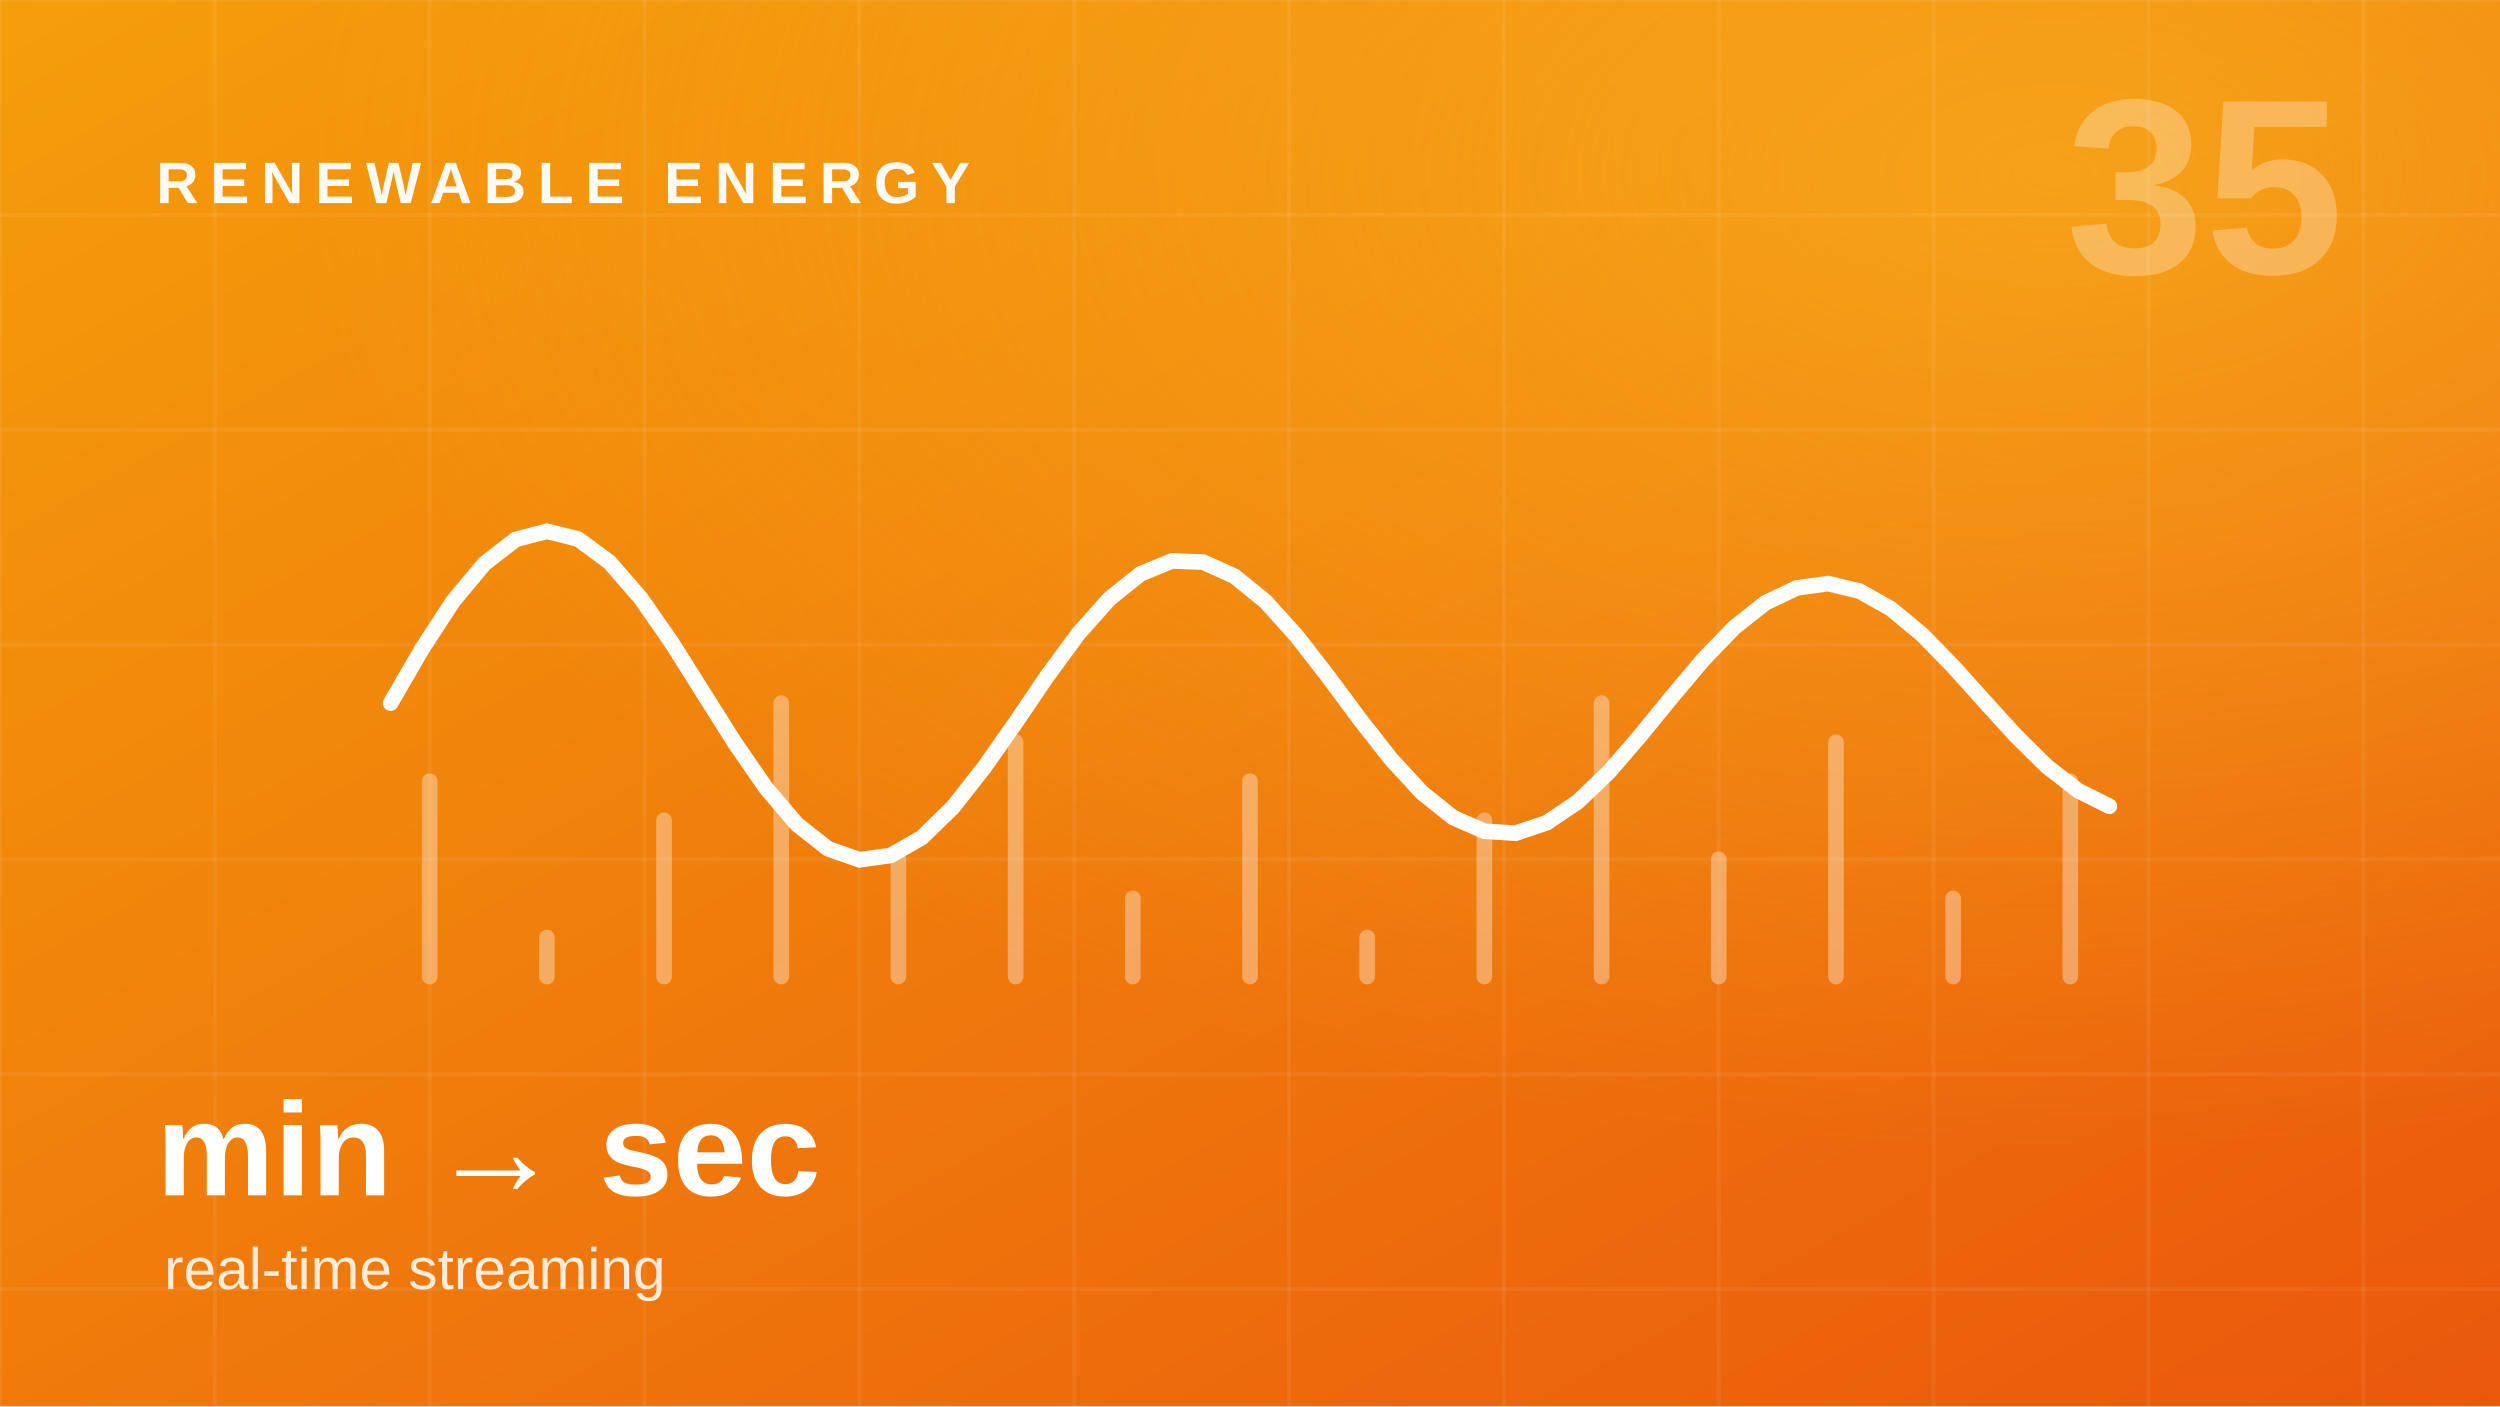
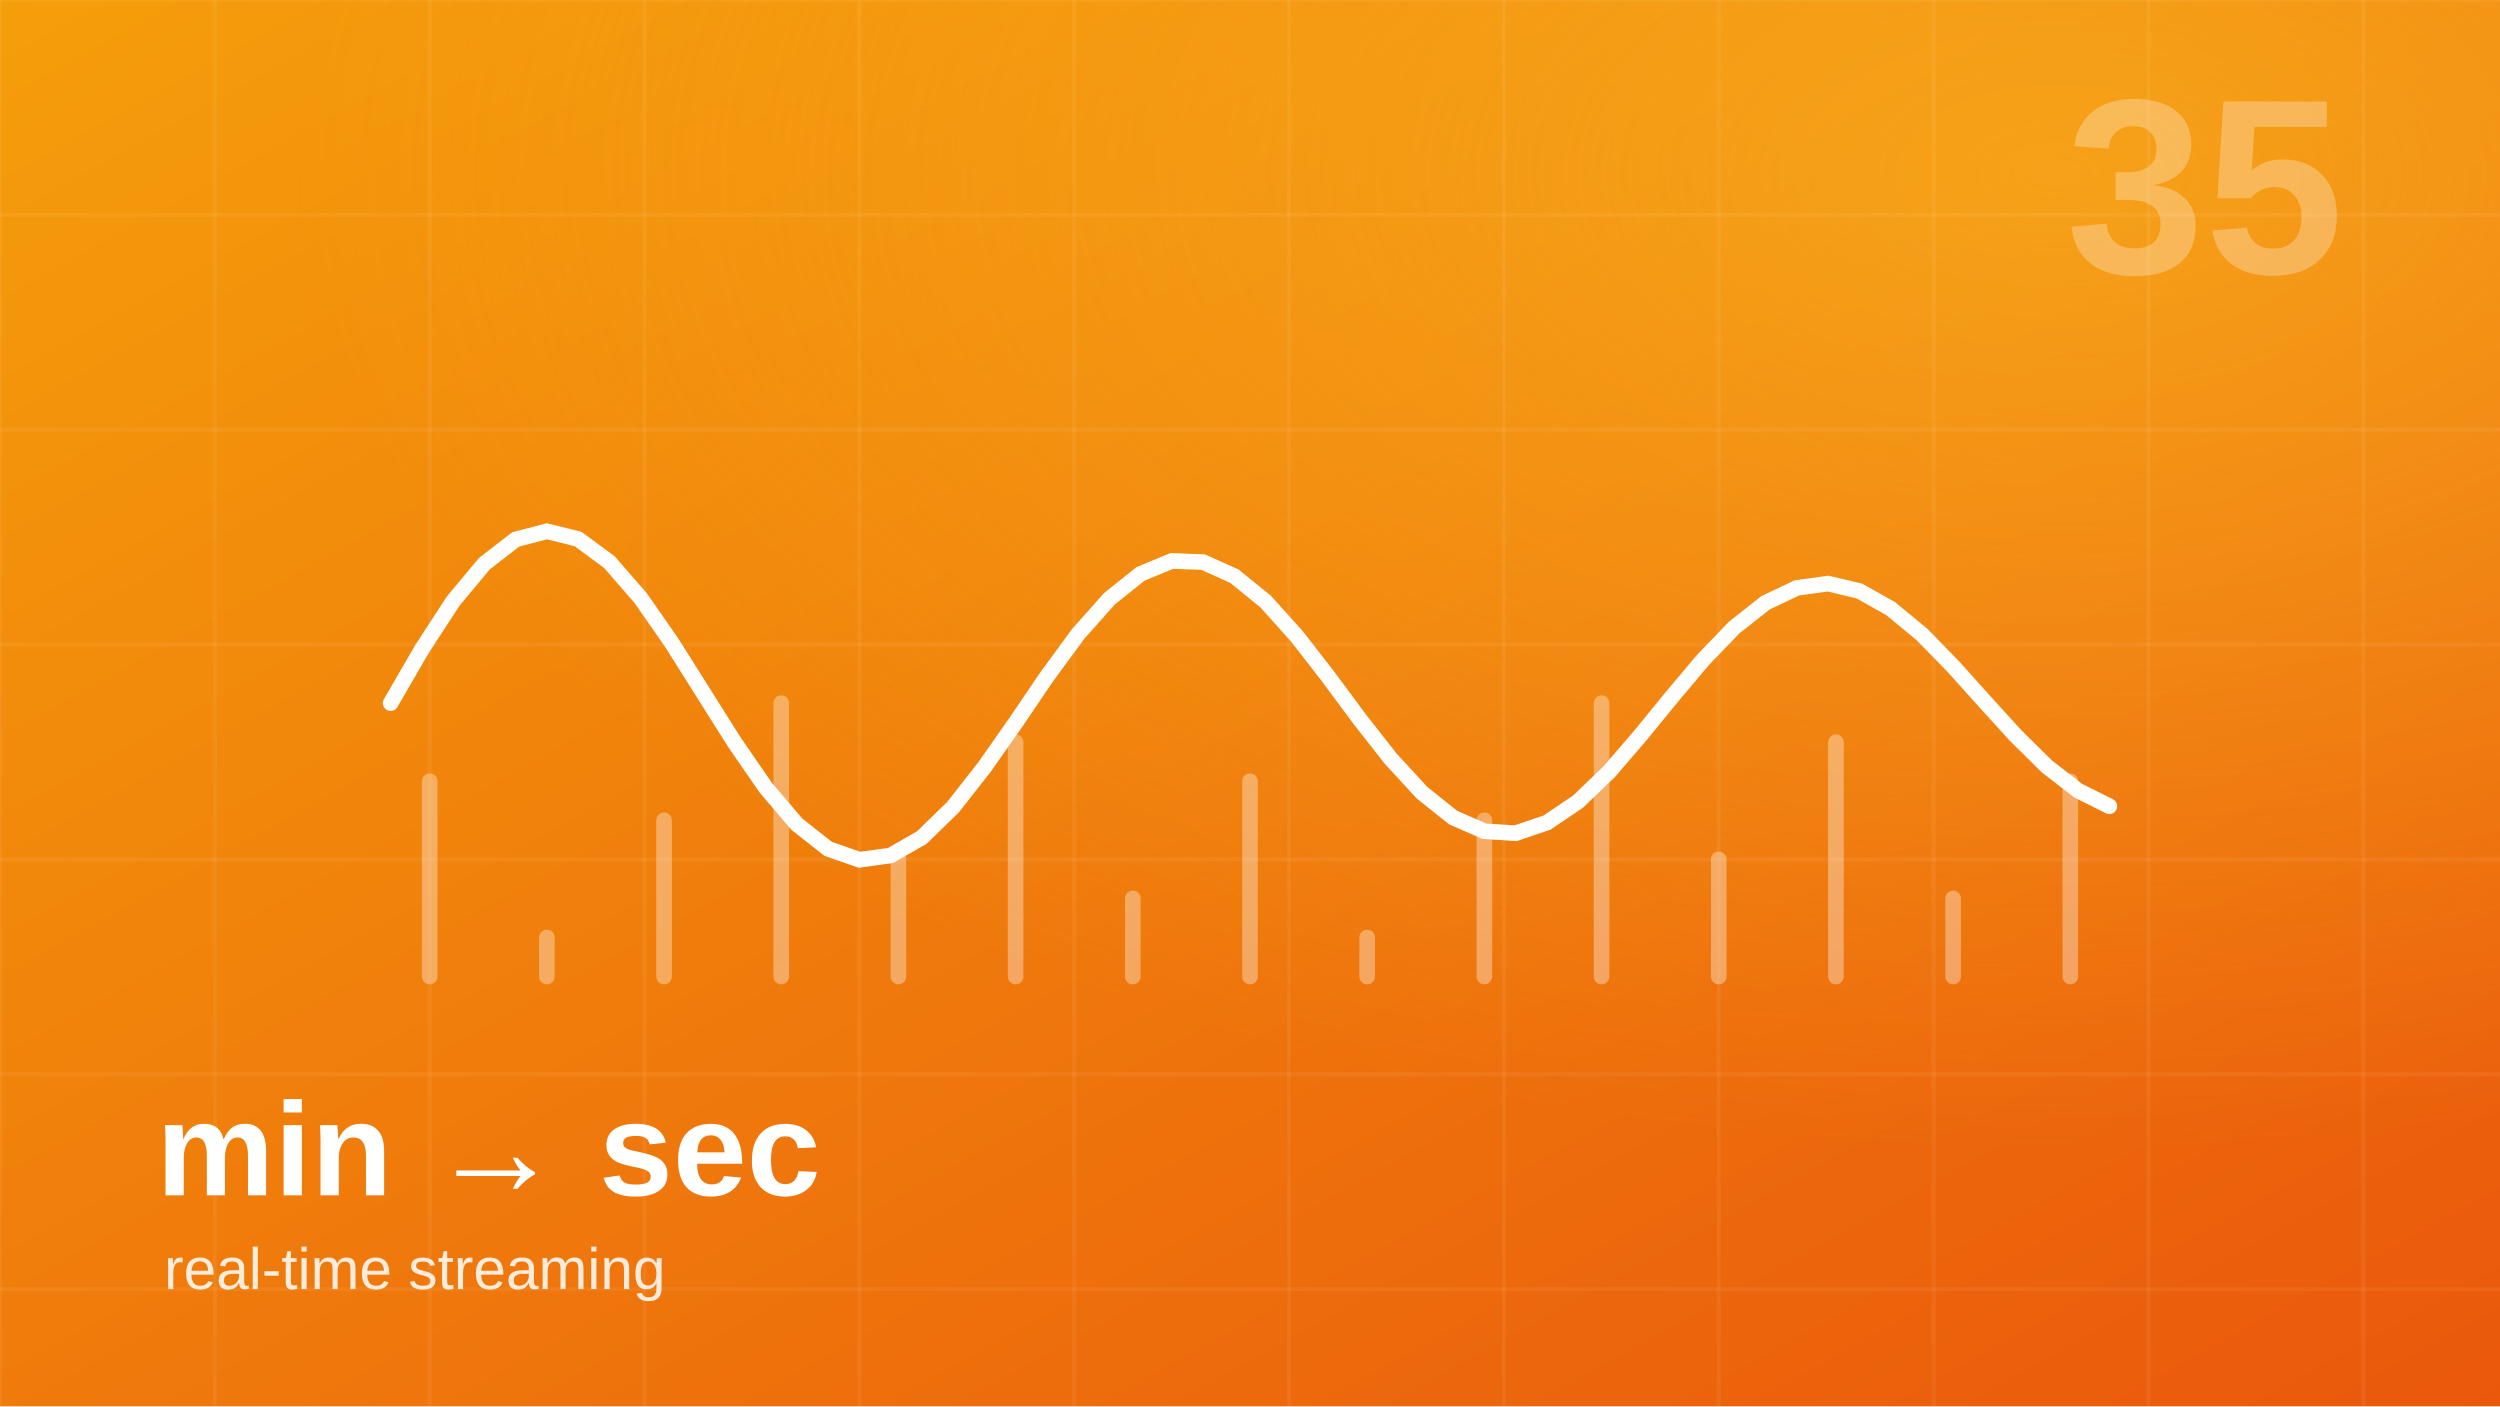
<svg xmlns="http://www.w3.org/2000/svg" viewBox="0 0 640 360" width="640" height="360" font-family="Poppins, Segoe UI, Arial, sans-serif">
  <defs>
    <linearGradient id="g" x1="0" y1="0" x2="1" y2="1">
      <stop offset="0" stop-color="#f59e0b" />
      <stop offset="1" stop-color="#ea580c" />
    </linearGradient>
    <radialGradient id="glow" cx="0.82" cy="0.12" r="0.7">
      <stop offset="0" stop-color="#fbbf24" stop-opacity="0.55" />
      <stop offset="1" stop-color="#fbbf24" stop-opacity="0" />
    </radialGradient>
  </defs>
  <rect width="640" height="360" fill="url(#g)" />
  <rect width="640" height="360" fill="url(#glow)" />
  <g stroke="#fff" stroke-opacity="0.06" stroke-width="1">
    <line x1="0" y1="0" x2="0" y2="360" />
    <line x1="55" y1="0" x2="55" y2="360" />
    <line x1="110" y1="0" x2="110" y2="360" />
    <line x1="165" y1="0" x2="165" y2="360" />
    <line x1="220" y1="0" x2="220" y2="360" />
    <line x1="275" y1="0" x2="275" y2="360" />
    <line x1="330" y1="0" x2="330" y2="360" />
    <line x1="385" y1="0" x2="385" y2="360" />
    <line x1="440" y1="0" x2="440" y2="360" />
    <line x1="495" y1="0" x2="495" y2="360" />
    <line x1="550" y1="0" x2="550" y2="360" />
    <line x1="605" y1="0" x2="605" y2="360" />
    <line x1="0" y1="0" x2="640" y2="0" />
    <line x1="0" y1="55" x2="640" y2="55" />
    <line x1="0" y1="110" x2="640" y2="110" />
    <line x1="0" y1="165" x2="640" y2="165" />
    <line x1="0" y1="220" x2="640" y2="220" />
    <line x1="0" y1="275" x2="640" y2="275" />
    <line x1="0" y1="330" x2="640" y2="330" />
  </g>
  <path d="M100 180 L100 180.0 L108 166.2 L116 153.9 L124 144.3 L132 138.1 L140 136.0 L148 138.0 L156 143.9 L164 153.1 L172 164.6 L180 177.3 L188 190.0 L196 201.6 L204 211.0 L212 217.3 L220 220.1 L228 219.0 L236 214.4 L244 206.6 L252 196.4 L260 185.0 L268 173.2 L276 162.3 L284 153.3 L292 146.9 L300 143.6 L308 143.9 L316 147.5 L324 154.0 L332 162.9 L340 173.2 L348 184.0 L356 194.2 L364 202.9 L372 209.3 L380 212.8 L388 213.3 L396 210.6 L404 205.2 L412 197.5 L420 188.2 L428 178.4 L436 168.9 L444 160.6 L452 154.3 L460 150.5 L468 149.4 L476 151.3 L484 155.8 L492 162.4 L500 170.6 L508 179.5 L516 188.3 L524 196.2 L532 202.4 L540 206.4" fill="none" stroke="#fff" stroke-width="4" stroke-linecap="round" />
  <line x1="110" y1="250" x2="110" y2="200" stroke="#fff" stroke-opacity="0.35" stroke-width="4" stroke-linecap="round" />
  <line x1="140" y1="250" x2="140" y2="240" stroke="#fff" stroke-opacity="0.35" stroke-width="4" stroke-linecap="round" />
  <line x1="170" y1="250" x2="170" y2="210" stroke="#fff" stroke-opacity="0.35" stroke-width="4" stroke-linecap="round" />
  <line x1="200" y1="250" x2="200" y2="180" stroke="#fff" stroke-opacity="0.35" stroke-width="4" stroke-linecap="round" />
  <line x1="230" y1="250" x2="230" y2="220" stroke="#fff" stroke-opacity="0.35" stroke-width="4" stroke-linecap="round" />
  <line x1="260" y1="250" x2="260" y2="190" stroke="#fff" stroke-opacity="0.35" stroke-width="4" stroke-linecap="round" />
  <line x1="290" y1="250" x2="290" y2="230" stroke="#fff" stroke-opacity="0.35" stroke-width="4" stroke-linecap="round" />
  <line x1="320" y1="250" x2="320" y2="200" stroke="#fff" stroke-opacity="0.35" stroke-width="4" stroke-linecap="round" />
  <line x1="350" y1="250" x2="350" y2="240" stroke="#fff" stroke-opacity="0.35" stroke-width="4" stroke-linecap="round" />
  <line x1="380" y1="250" x2="380" y2="210" stroke="#fff" stroke-opacity="0.35" stroke-width="4" stroke-linecap="round" />
  <line x1="410" y1="250" x2="410" y2="180" stroke="#fff" stroke-opacity="0.35" stroke-width="4" stroke-linecap="round" />
  <line x1="440" y1="250" x2="440" y2="220" stroke="#fff" stroke-opacity="0.35" stroke-width="4" stroke-linecap="round" />
  <line x1="470" y1="250" x2="470" y2="190" stroke="#fff" stroke-opacity="0.35" stroke-width="4" stroke-linecap="round" />
  <line x1="500" y1="250" x2="500" y2="230" stroke="#fff" stroke-opacity="0.35" stroke-width="4" stroke-linecap="round" />
  <line x1="530" y1="250" x2="530" y2="200" stroke="#fff" stroke-opacity="0.35" stroke-width="4" stroke-linecap="round" />
-   <text x="40" y="52" fill="#fff" fill-opacity="0.95" font-size="15" font-weight="700" letter-spacing="3">RENEWABLE ENERGY</text>
  <text x="600" y="70" fill="#fff" fill-opacity="0.28" font-size="64" font-weight="800" text-anchor="end">35</text>
  <text x="40" y="306" fill="#fff" font-size="34" font-weight="800">min → sec</text>
  <text x="42" y="330" fill="#fff" fill-opacity="0.85" font-size="15" font-weight="500">real-time streaming</text>
</svg>
